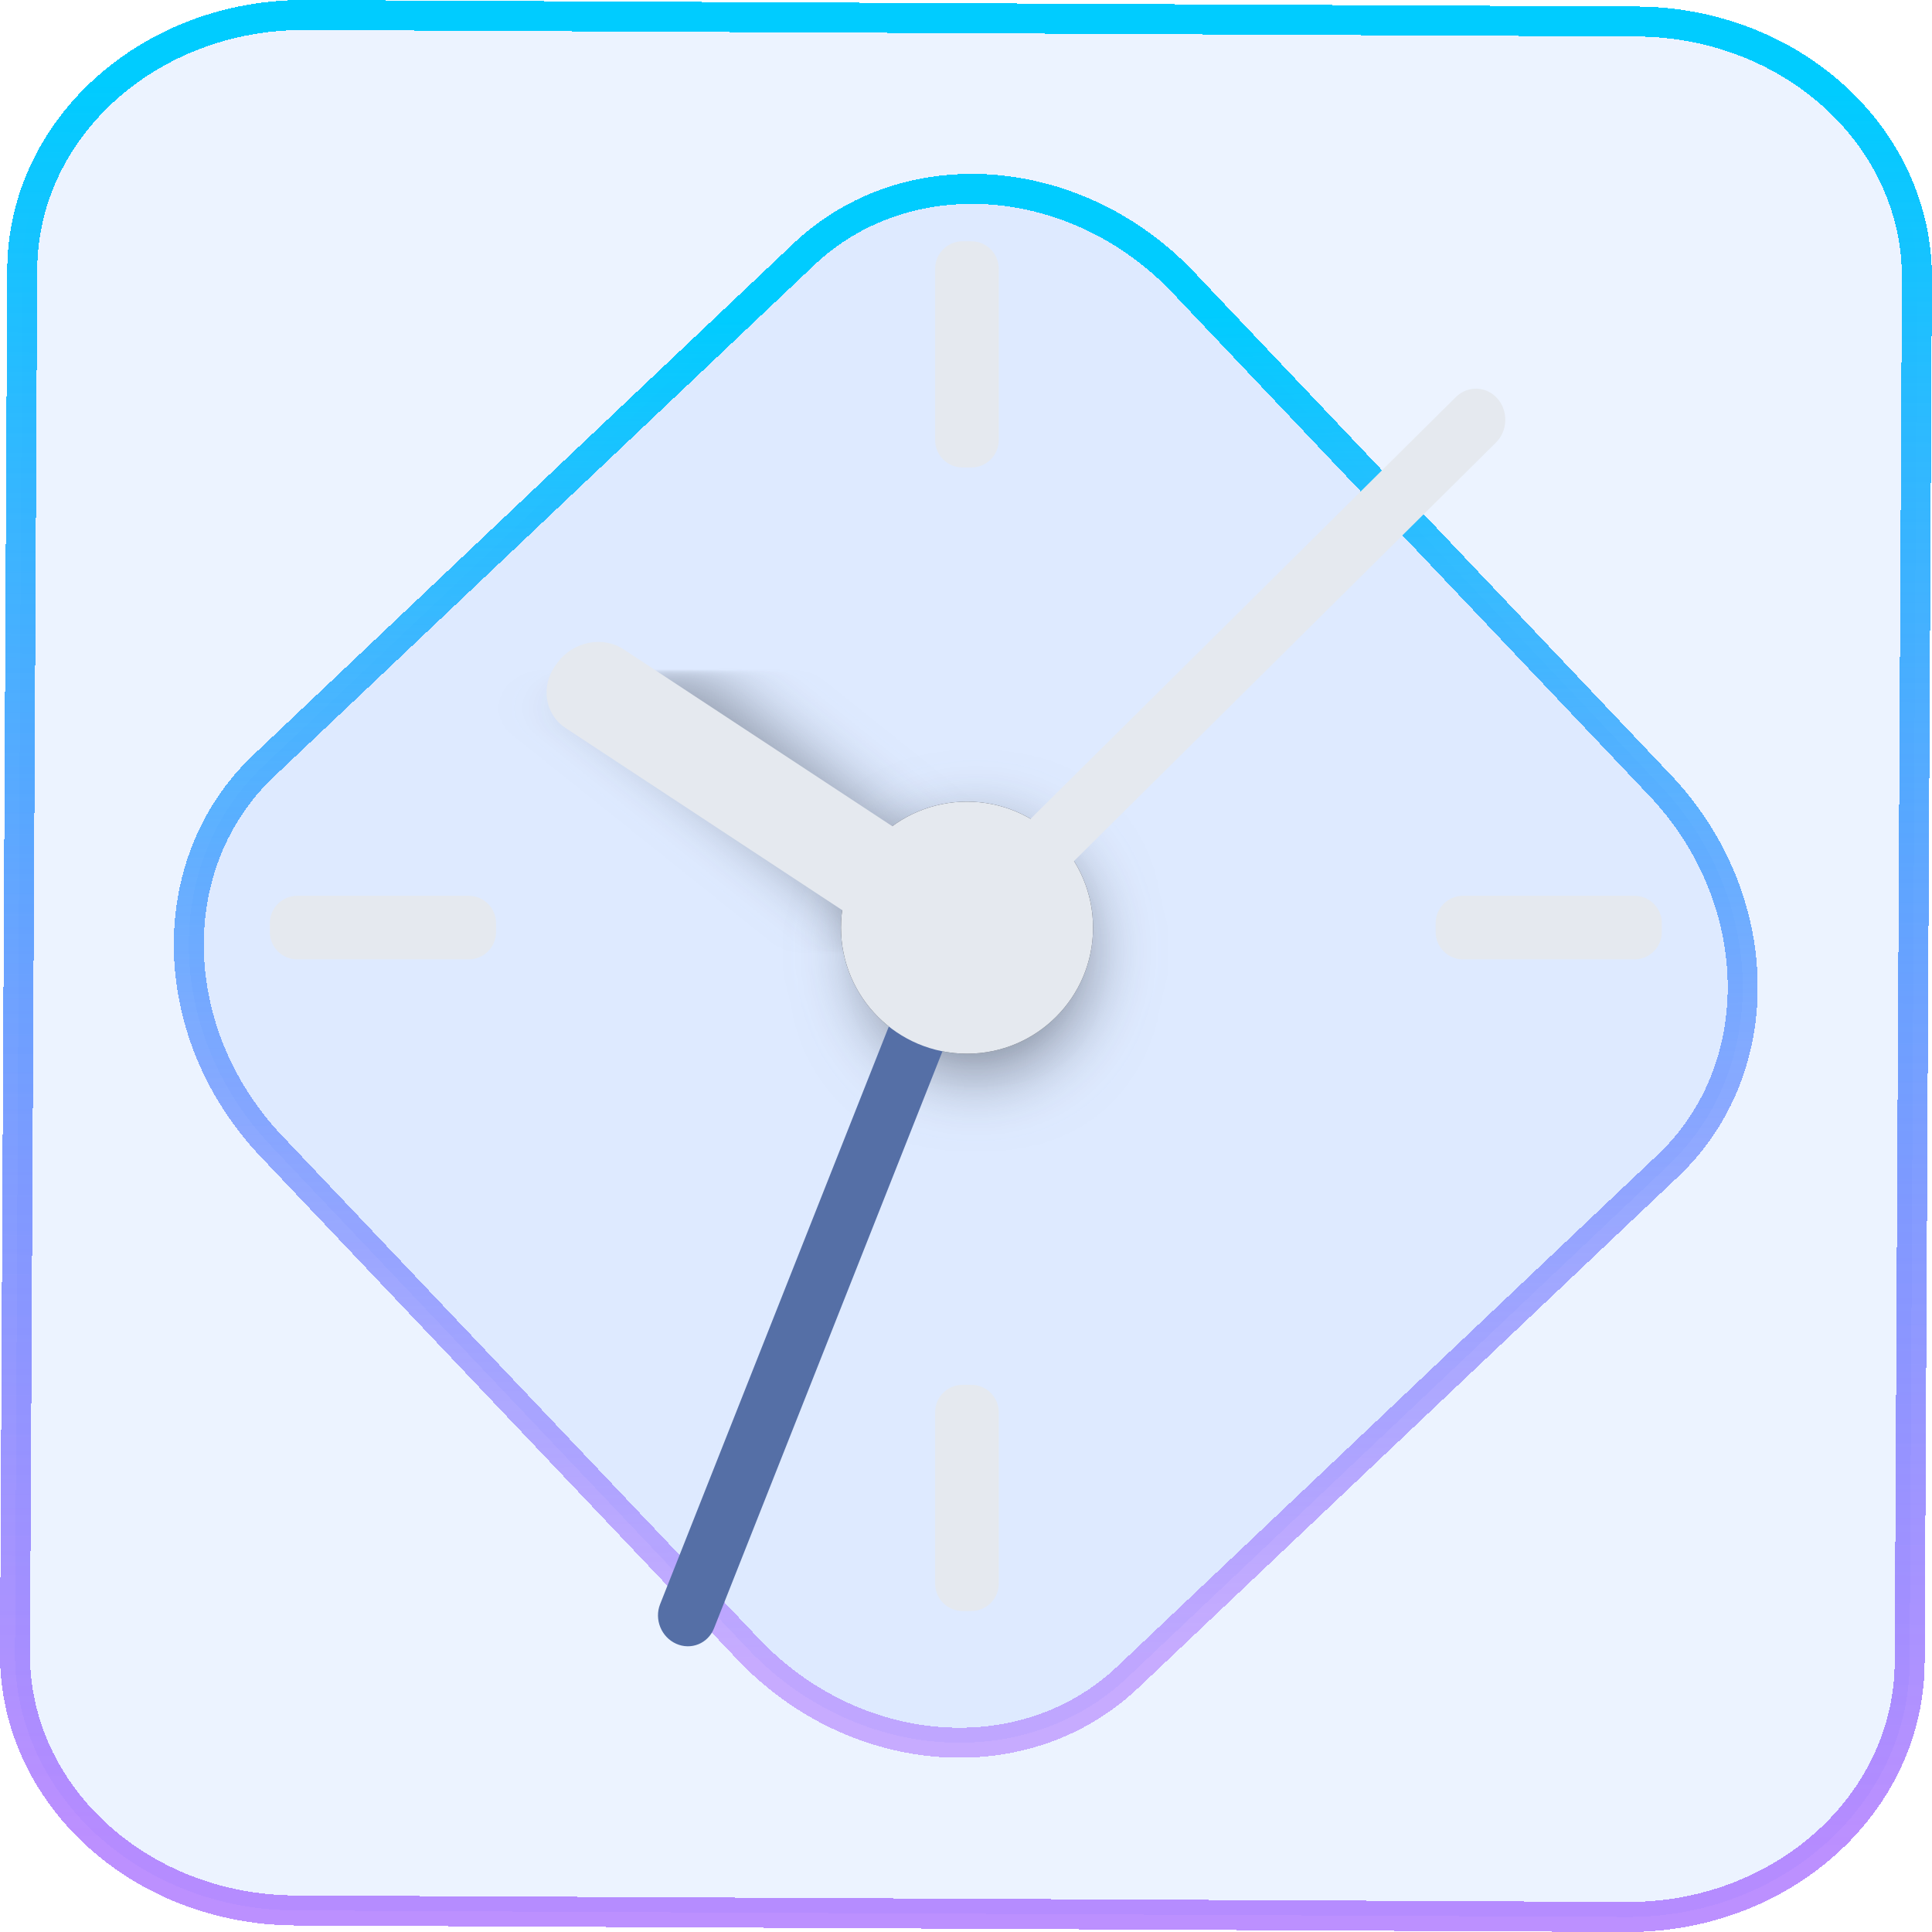
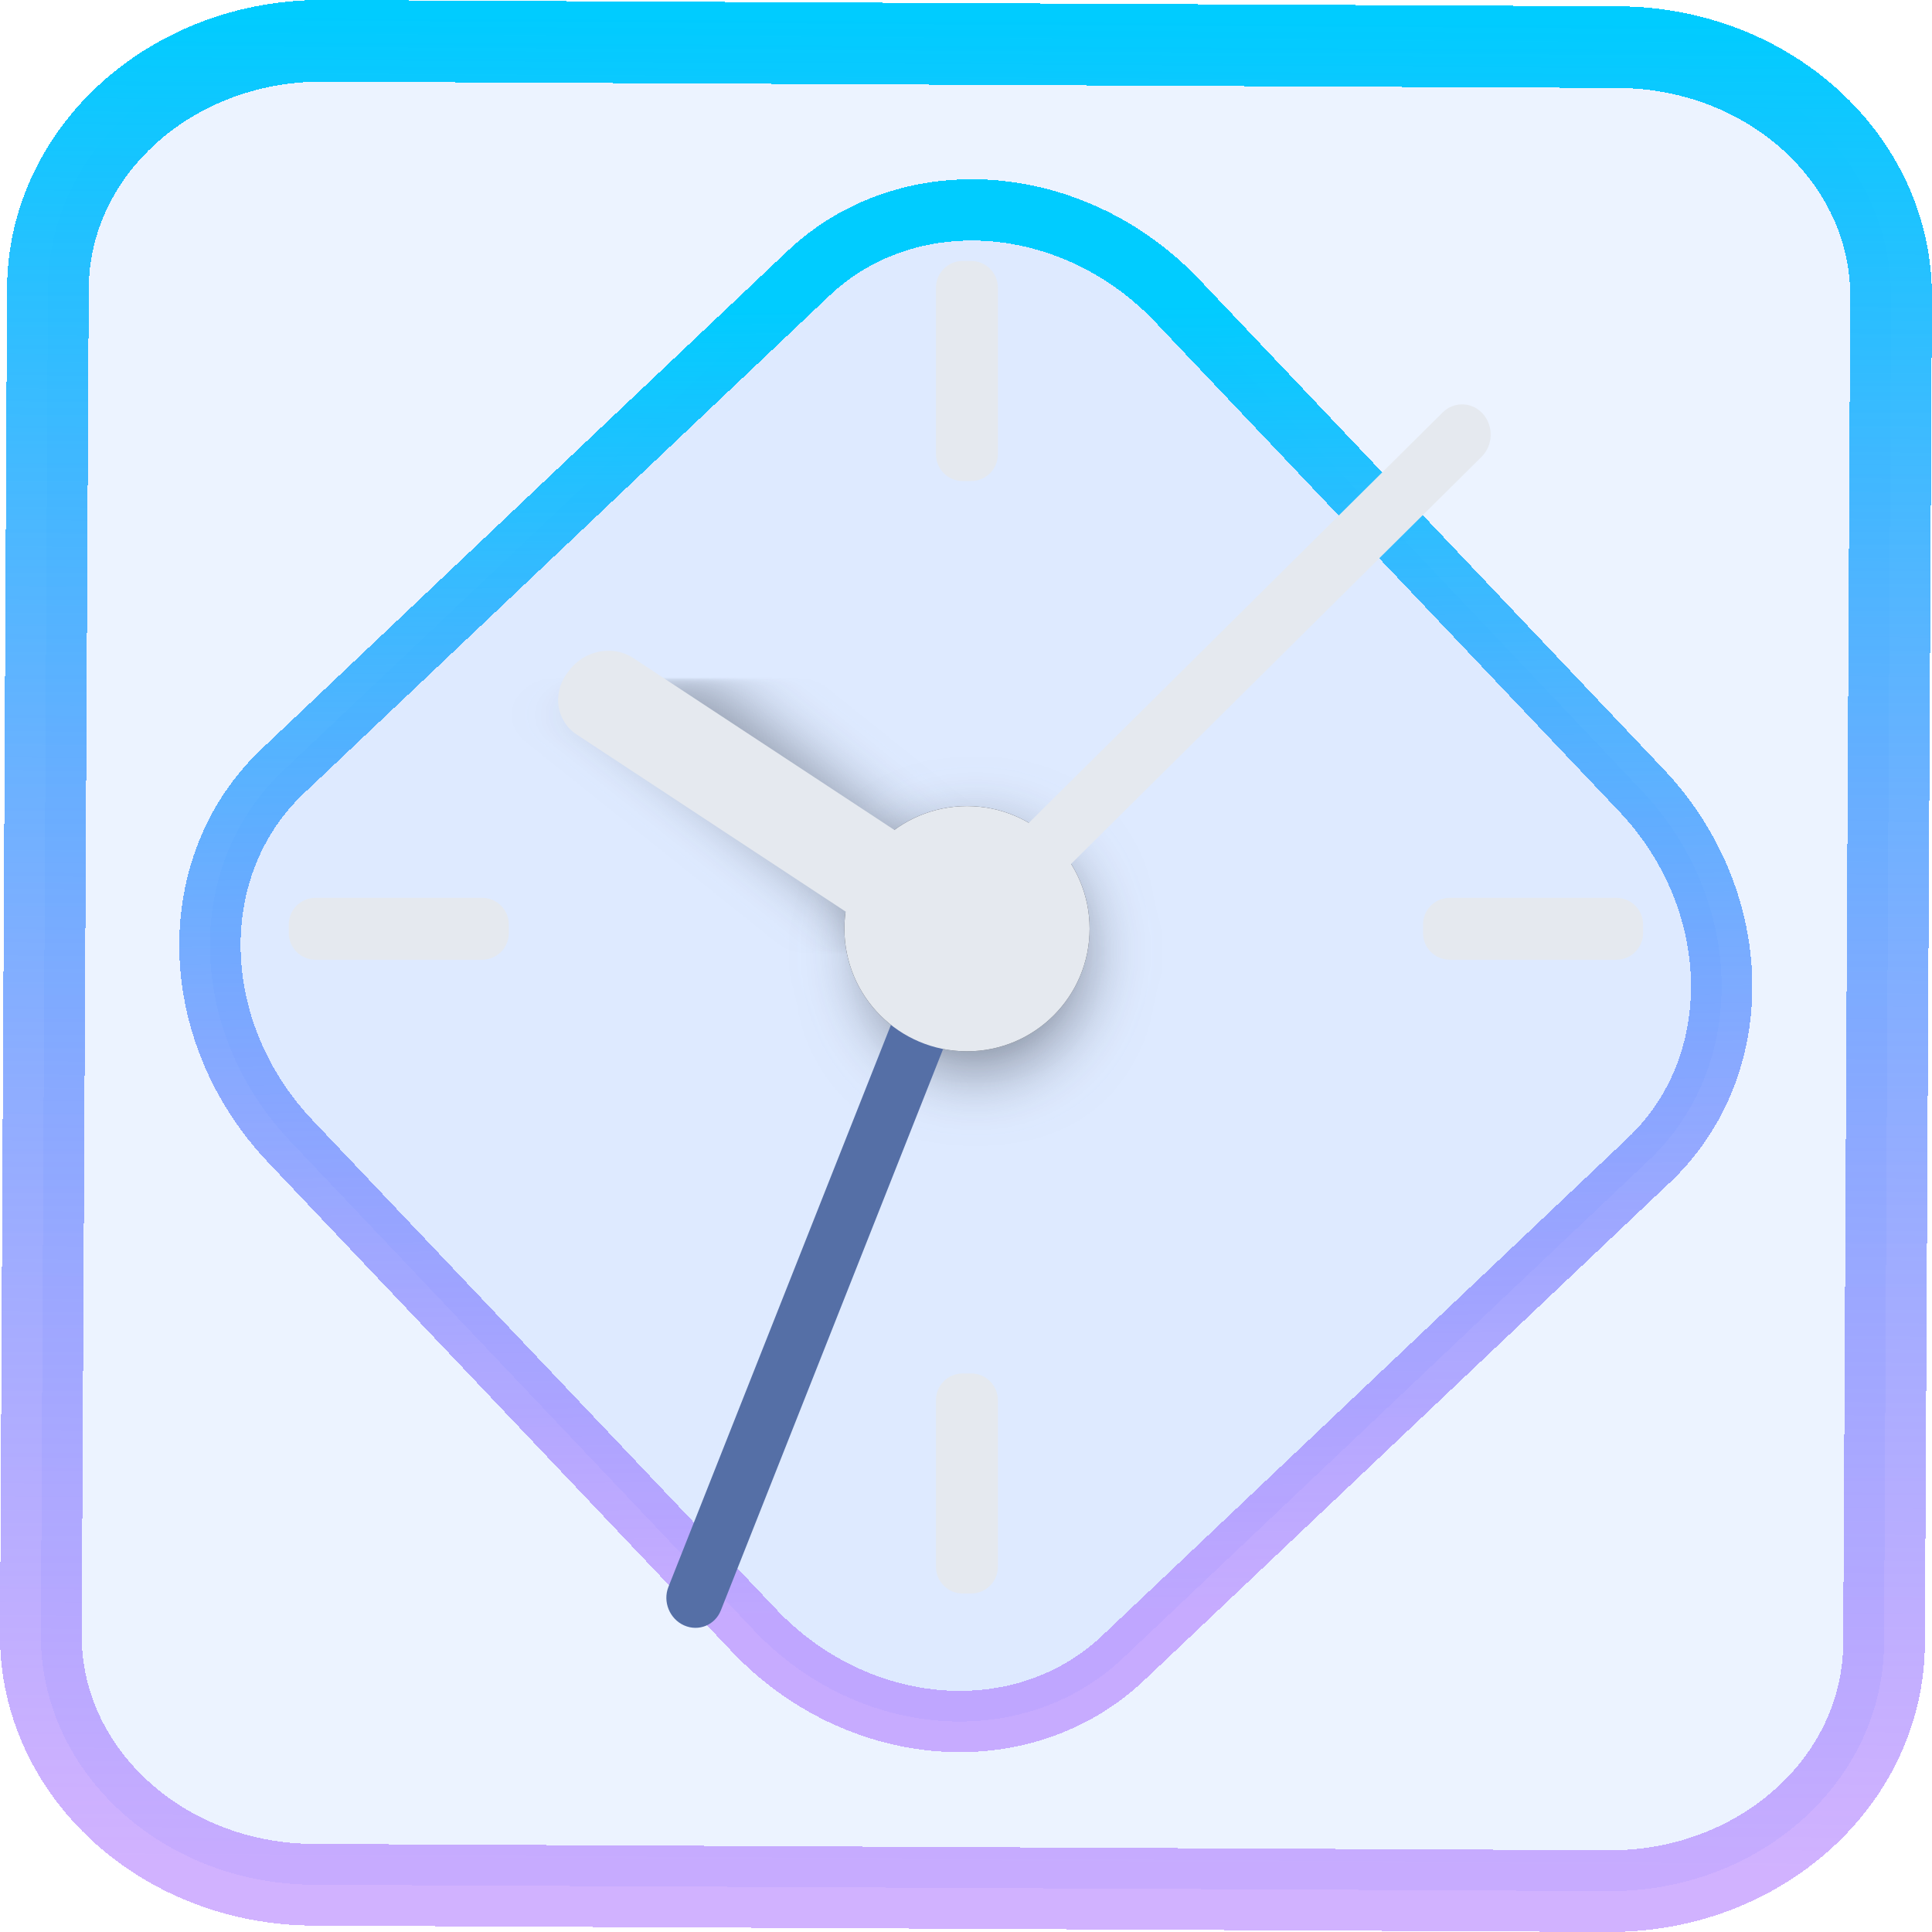
- <svg xmlns="http://www.w3.org/2000/svg" xmlns:xlink="http://www.w3.org/1999/xlink" width="46" height="46" version="1.1" viewBox="0 0 12.171 12.171" id="svg12">
+ <svg xmlns="http://www.w3.org/2000/svg" xmlns:xlink="http://www.w3.org/1999/xlink" width="47.286" height="47.286" version="1.1" viewBox="0 0 12.511 12.511" id="svg12">
+   <style id="style872" />
  <defs id="defs16">
    <linearGradient id="c" y1="523.8" x1="403.57" y2="536.8" x2="416.57" gradientUnits="userSpaceOnUse" gradientTransform="matrix(0.3452671,0,0,0.3452671,-134.8043,-174.6333)">
      <stop stop-color="#292c2f" id="stop1568" />
      <stop offset="1" stop-opacity="0" id="stop1570" />
    </linearGradient>
    <linearGradient xlink:href="#b-2" id="linearGradient4189" x1="14.369" y1="22.522" x2="26.522" y2="22.522" gradientUnits="userSpaceOnUse" />
    <linearGradient x1="36" gradientUnits="userSpaceOnUse" x2="14" y2="12" y1="44" id="b-2">
      <stop style="stop-color:#bfc9c9;stop-opacity:1" stop-color="#536161" id="stop1579" />
      <stop style="stop-color:#fbfbfb;stop-opacity:1" stop-color="#f4f5f5" offset="1" id="stop1581" />
    </linearGradient>
    <linearGradient xlink:href="#b-2" id="linearGradient4428" gradientUnits="userSpaceOnUse" x1="31.586" y1="36.345" x2="1.203" y2="6.723" />
    <linearGradient xlink:href="#b-2" id="linearGradient4189-3" x1="14.369" y1="22.522" x2="26.522" y2="22.522" gradientUnits="userSpaceOnUse" gradientTransform="translate(20.84198,61.55382)" />
    <linearGradient xlink:href="#b-2" id="linearGradient4428-5" gradientUnits="userSpaceOnUse" x1="31.586" y1="36.345" x2="1.203" y2="6.723" gradientTransform="translate(20.84198,61.55382)" />
    <linearGradient xlink:href="#b-2" id="linearGradient4189-3-3" x1="14.369" y1="22.522" x2="26.522" y2="22.522" gradientUnits="userSpaceOnUse" gradientTransform="translate(4.376802,4.421169)" />
    <linearGradient xlink:href="#b-2" id="linearGradient4428-5-5" gradientUnits="userSpaceOnUse" x1="31.586" y1="36.345" x2="1.203" y2="6.723" gradientTransform="translate(4.376802,4.421169)" />
-     <linearGradient xlink:href="#linearGradient11" id="linearGradient13" x1="-43.819" y1="23.12" x2="-1.955" y2="23.12" gradientUnits="userSpaceOnUse" gradientTransform="scale(0.2645781)" />
-     <linearGradient id="linearGradient11">
-       <stop style="stop-color:#9955ff;stop-opacity:0.656;" offset="0" id="stop4-3" />
-       <stop style="stop-color:#00ccff;stop-opacity:1" offset="1" id="stop11" />
-     </linearGradient>
    <linearGradient xlink:href="#linearGradient14" id="linearGradient15" x1="-9.685" y1="45.161" x2="11.988" y2="21.735" gradientUnits="userSpaceOnUse" gradientTransform="scale(0.2645781)" />
    <linearGradient id="linearGradient14">
      <stop style="stop-color:#9955ff;stop-opacity:0.452;" offset="0" id="stop12" />
      <stop style="stop-color:#00ccff;stop-opacity:1" offset="1" id="stop13" />
    </linearGradient>
    <filter id="filter2917-3" x="-0.962" y="-0.667" width="2.924" height="2.335" color-interpolation-filters="sRGB">
      <feGaussianBlur stdDeviation="0.287" id="feGaussianBlur732-5" />
    </filter>
    <filter id="filter1" x="-0.962" y="-0.667" width="2.924" height="2.335" color-interpolation-filters="sRGB">
      <feGaussianBlur stdDeviation="0.287" id="feGaussianBlur1" />
    </filter>
    <filter id="filter2" x="-0.962" y="-0.667" width="2.924" height="2.335" color-interpolation-filters="sRGB">
      <feGaussianBlur stdDeviation="0.287" id="feGaussianBlur2" />
    </filter>
+     <linearGradient xlink:href="#linearGradient14" id="linearGradient880" x1="-12.026" y1="6.117" x2="-0.085" y2="6.117" gradientUnits="userSpaceOnUse" />
  </defs>
-   <rect x="-12.026" y="0.149" width="11.941" height="11.936" rx="1.612" stroke="url(#paint4_linear_77:23)" shape-rendering="crispEdges" id="rect5-6-7-3" ry="1.774" transform="matrix(0.00523883,-0.9999863,0.999988,0.00489859,0,0)" style="fill:#80b3ff;fill-opacity:0.15;stroke:url(#linearGradient13);stroke-width:0.189;stroke-opacity:1" />
-   <rect x="-3.727" y="4.645" width="7.913" height="7.912" rx="1.612" shape-rendering="crispEdges" id="rect5-6-6-6-6" style="fill:#80b3ff;fill-opacity:0.122;stroke:url(#linearGradient15);stroke-width:0.189;stroke-opacity:1" ry="1.774" transform="matrix(0.7261265,-0.6875611,0.6879775,0.725732,0,0)" />
-   <rect transform="matrix(-0.5585319,0.4805964,-0.5752877,-0.460407,-0.09225603,-0.2488458)" x="1.005" y="-11.995" width="0.717" height="3.552" ry="0.358" opacity="0.5" id="rect747-7" style="fill:#2e3440;filter:url(#filter2917-3)" rx="0.358" />
-   <ellipse cx="8.541" cy="8.664" rx="0.967" ry="1.054" opacity="0.5" id="ellipse751-0" style="fill:#2e3440;filter:url(#filter2917-3)" transform="matrix(0.7368398,0,0,0.7368398,-0.1468996,-0.3945632)" />
-   <ellipse cx="8.541" cy="8.664" rx="0.474" ry="0.516" id="ellipse755-9" style="opacity:0.5;fill:#2e3440;filter:url(#filter2917-3)" transform="matrix(0.7368398,0,0,0.7368398,-0.1468996,-0.3945632)" />
-   <circle cx="6.092" cy="5.844" fill="#2e3440" id="ellipse767-3" style="stroke-width:0.786" r="0.794" />
-   <circle fill="#2e3440" id="ellipse771-6" style="stroke-width:0.802" cy="5.844" cx="6.092" r="0.397" />
-   <rect x="9.044" y="5.643" width="1.425" height="0.401" ry="0.173" id="rect773-0" style="fill:#e5e9ef;fill-opacity:1;stroke-width:0.737" rx="0.173" />
-   <rect x="1.7" y="5.643" width="1.425" height="0.401" ry="0.173" id="rect775-6" style="fill:#e5e9ef;fill-opacity:1;stroke-width:0.737" rx="0.173" />
-   <rect transform="rotate(90)" x="1.52" y="-6.292" width="1.425" height="0.401" ry="0.173" id="rect777-2" style="fill:#e5e9ef;fill-opacity:1;stroke-width:0.737" rx="0.173" />
-   <rect transform="rotate(90)" x="8.724" y="-6.292" width="1.425" height="0.401" ry="0.173" id="rect779-6" style="fill:#e5e9ef;fill-opacity:1;stroke-width:0.737" rx="0.173" />
-   <rect transform="matrix(-0.7100204,0.7041811,-0.662208,-0.74932,0,0)" x="-5.415" y="-8.63" width="4.354" height="0.382" ry="0.191" id="rect777-5-3-1" style="fill:#e5e9ef;fill-opacity:1;stroke-width:2.117" rx="0.191" />
-   <rect transform="matrix(-0.3681242,0.9297766,-0.9127549,-0.4085078,0,0)" x="3.284" y="-7.966" width="4.435" height="0.372" ry="0.186" id="rect777-5-3-5-8" style="fill:#556fa6;fill-opacity:1;stroke-width:2.108" rx="0.186" />
-   <rect transform="matrix(0.8352296,0.5499013,-0.593623,0.8047433,0,0)" x="5.312" y="1.258" width="2.682" height="0.616" ry="0.299" id="rect777-5-3-5-6-7" style="fill:#e5e9ef;fill-opacity:1;stroke-width:1.123" rx="0.286" />
-   <circle id="ellipse769-2-9-9" cy="5.844" cx="6.092" r="0.794" style="fill:#e5e9ef;fill-opacity:1;stroke-width:0.265" opacity="1" />
+   <rect x="-12.195" y="0.32" width="11.941" height="11.936" rx="1.612" shape-rendering="crispEdges" id="rect5-6-7-3" ry="1.774" transform="matrix(0.00523883,-0.9999863,0.999988,0.00489859,0,0)" style="fill:#80b3ff;fill-opacity:0.15;stroke:url(#linearGradient880);stroke-width:0.529;stroke-miterlimit:4;stroke-dasharray:none;stroke-opacity:1" />
+   <rect x="-3.72" y="4.885" width="7.913" height="7.912" rx="1.612" shape-rendering="crispEdges" id="rect5-6-6-6-6" style="fill:#80b3ff;fill-opacity:0.122;stroke:url(#linearGradient15);stroke-width:0.397;stroke-miterlimit:4;stroke-dasharray:none;stroke-opacity:1" ry="1.774" transform="matrix(0.7261265,-0.6875611,0.6879775,0.725732,0,0)" />
+   <rect transform="matrix(-0.5585319,0.4805964,-0.5752877,-0.460407,0.07782895,-0.07876175)" x="1.005" y="-11.995" width="0.717" height="3.552" ry="0.358" opacity="0.5" id="rect747-7" style="fill:#2e3440;filter:url(#filter2917-3)" rx="0.358" />
+   <ellipse cx="8.541" cy="8.664" rx="0.967" ry="1.054" opacity="0.5" id="ellipse751-0" style="fill:#2e3440;filter:url(#filter2917-3)" transform="matrix(0.7368398,0,0,0.7368398,0.02318536,-0.2244791)" />
+   <ellipse cx="8.541" cy="8.664" rx="0.474" ry="0.516" id="ellipse755-9" style="opacity:0.5;fill:#2e3440;filter:url(#filter2917-3)" transform="matrix(0.7368398,0,0,0.7368398,0.02318536,-0.2244791)" />
+   <circle cx="6.262" cy="6.014" fill="#2e3440" id="ellipse767-3" style="stroke-width:0.786" r="0.794" />
+   <circle fill="#2e3440" id="ellipse771-6" style="stroke-width:0.802" cy="6.014" cx="6.262" r="0.397" />
+   <rect x="9.215" y="5.814" width="1.425" height="0.401" ry="0.173" id="rect773-0" style="fill:#e5e9ef;fill-opacity:1;stroke-width:0.737" rx="0.173" />
+   <rect x="1.87" y="5.814" width="1.425" height="0.401" ry="0.173" id="rect775-6" style="fill:#e5e9ef;fill-opacity:1;stroke-width:0.737" rx="0.173" />
+   <rect transform="rotate(90)" x="1.69" y="-6.462" width="1.425" height="0.401" ry="0.173" id="rect777-2" style="fill:#e5e9ef;fill-opacity:1;stroke-width:0.737" rx="0.173" />
+   <rect transform="rotate(90)" x="8.894" y="-6.462" width="1.425" height="0.401" ry="0.173" id="rect779-6" style="fill:#e5e9ef;fill-opacity:1;stroke-width:0.737" rx="0.173" />
+   <rect transform="matrix(-0.7100204,0.7041811,-0.662208,-0.74932,0,0)" x="-5.43" y="-8.871" width="4.354" height="0.382" ry="0.191" id="rect777-5-3-1" style="fill:#e5e9ef;fill-opacity:1;stroke-width:2.117" rx="0.191" />
+   <rect transform="matrix(-0.3681242,0.9297766,-0.9127549,-0.4085078,0,0)" x="3.37" y="-8.187" width="4.435" height="0.372" ry="0.186" id="rect777-5-3-5-8" style="fill:#556fa6;fill-opacity:1;stroke-width:2.108" rx="0.186" />
+   <rect transform="matrix(0.8352296,0.5499013,-0.593623,0.8047433,0,0)" x="5.551" y="1.306" width="2.682" height="0.616" ry="0.299" id="rect777-5-3-5-6-7" style="fill:#e5e9ef;fill-opacity:1;stroke-width:1.123" rx="0.286" />
+   <circle id="ellipse769-2-9-9" cy="6.014" cx="6.262" r="0.794" style="fill:#e5e9ef;fill-opacity:1;stroke-width:0.265" opacity="1" />
</svg>
